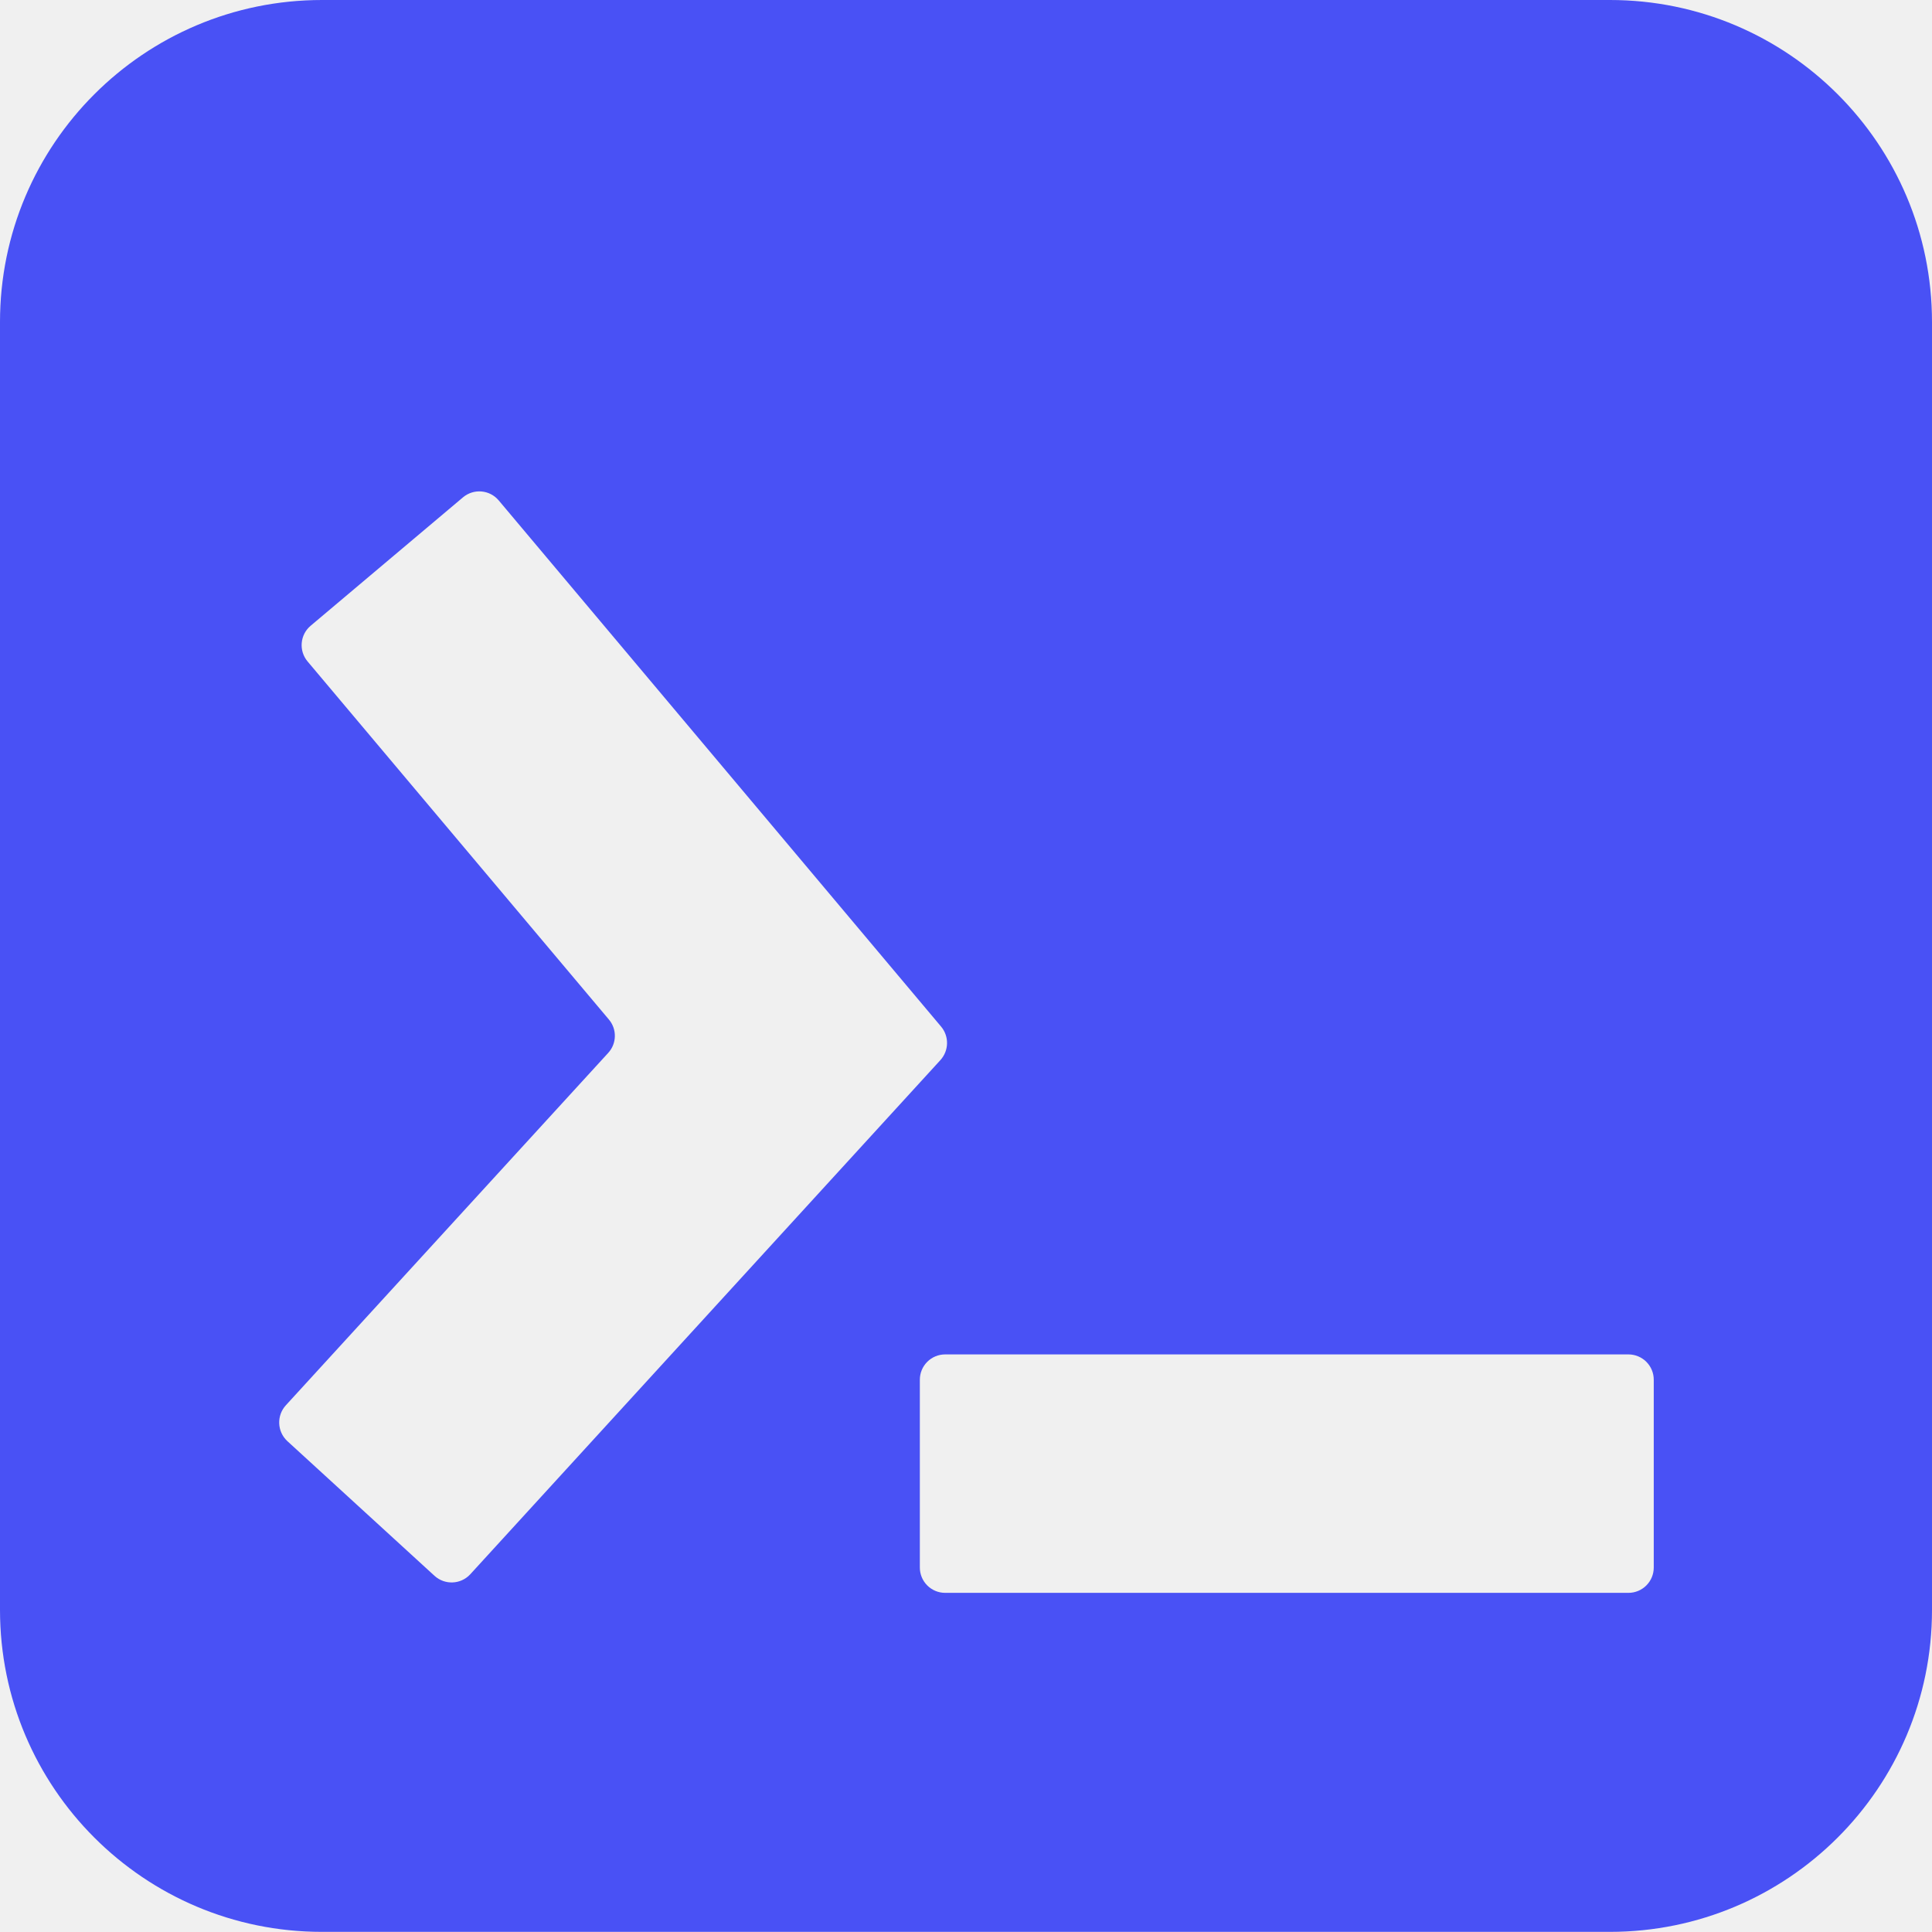
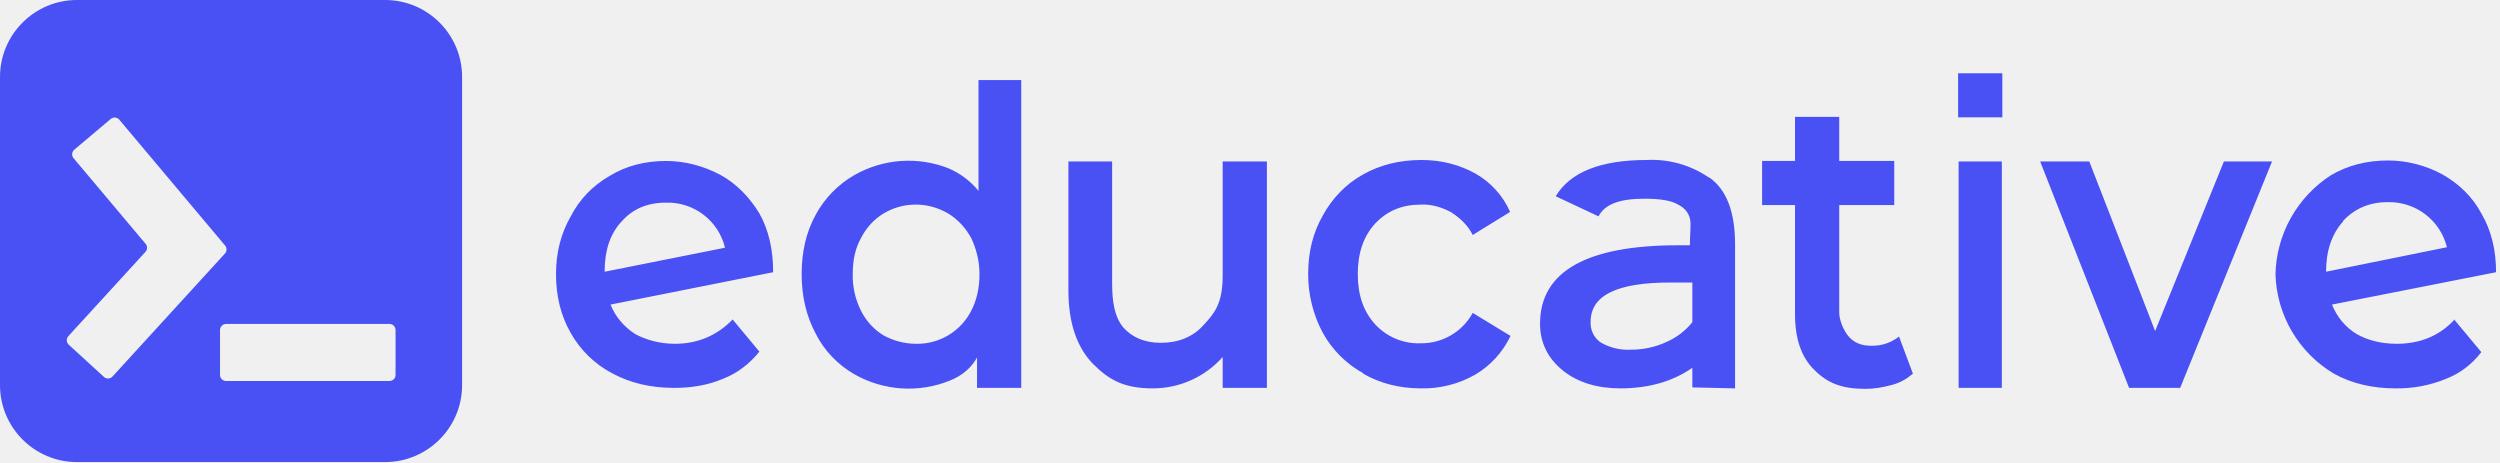
- <svg xmlns="http://www.w3.org/2000/svg" fill="#4951f5" class="EducativeBranding_logoMark__GjSoM" viewBox="0 0 100 100">
-   <path d="M83.333 0H16.667C7.46 0 0 7.461 0 16.667v66.659c0 9.206 7.461 16.667 16.66 16.667h66.666c9.206 0 16.674-7.454 16.674-16.66V16.667C100 7.46 92.539 0 83.333 0ZM22.486 81.56l-7.615-6.97a1.317 1.317 0 0 1-.073-1.855L31.479 54.5a1.307 1.307 0 0 0 .037-1.73L15.919 34.235a1.312 1.312 0 0 1 .161-1.847l7.887-6.648a1.312 1.312 0 0 1 1.847.162L48.71 53.136c.425.506.41 1.246-.037 1.737l-24.34 26.62a1.313 1.313 0 0 1-1.84.073l-.007-.007Zm63.112-.425a1.31 1.31 0 0 1-1.312 1.311H48.923a1.31 1.31 0 0 1-1.312-1.311v-9.719a1.31 1.31 0 0 1 1.312-1.312h35.363a1.31 1.31 0 0 1 1.312 1.312v9.719Z" />
+ <svg xmlns="http://www.w3.org/2000/svg" width="541" height="100" viewBox="0 0 541 100" fill="none">
+   <g clip-path="url(#clip0_3016_11)">
+     <path d="M83.333 0H16.667C7.46 0 0 7.461 0 16.667V83.326C0 92.532 7.461 99.993 16.66 99.993H83.326C92.532 99.993 100 92.539 100 83.333V16.667C100 7.46 92.539 0 83.333 0ZM22.486 81.56L14.871 74.59C14.616 74.353 14.466 74.025 14.452 73.678C14.438 73.33 14.563 72.991 14.798 72.735L31.479 54.5C31.695 54.266 31.818 53.961 31.825 53.642C31.832 53.323 31.722 53.013 31.516 52.77L15.919 34.235C15.696 33.969 15.587 33.624 15.617 33.278C15.648 32.932 15.814 32.612 16.08 32.388L23.967 25.74C24.233 25.517 24.578 25.409 24.924 25.439C25.27 25.469 25.59 25.636 25.814 25.902L48.71 53.136C49.135 53.642 49.12 54.382 48.673 54.873L24.333 81.493C24.097 81.744 23.772 81.892 23.428 81.906C23.084 81.92 22.748 81.798 22.493 81.566L22.486 81.56ZM85.598 81.135C85.598 81.307 85.564 81.478 85.498 81.637C85.433 81.796 85.336 81.941 85.214 82.063C85.092 82.184 84.947 82.281 84.788 82.347C84.629 82.412 84.458 82.446 84.286 82.446H48.923C48.751 82.446 48.58 82.412 48.421 82.347C48.262 82.281 48.117 82.184 47.995 82.063C47.873 81.941 47.776 81.796 47.711 81.637C47.645 81.478 47.611 81.307 47.611 81.135V71.416C47.611 71.244 47.645 71.073 47.71 70.914C47.776 70.754 47.873 70.61 47.995 70.488C48.117 70.366 48.261 70.269 48.421 70.203C48.58 70.138 48.751 70.104 48.923 70.104H84.286C84.458 70.104 84.629 70.138 84.788 70.203C84.948 70.269 85.092 70.366 85.214 70.488C85.336 70.61 85.433 70.754 85.499 70.914C85.564 71.073 85.598 71.244 85.598 71.416V81.135Z" fill="#4951F5" />
+   </g>
+   <g clip-path="url(#clip1_3016_11)">
+     <path d="M158.592 69.197L164.333 76.091C162.206 78.742 159.548 80.758 156.572 81.924C153.382 83.303 149.768 83.939 145.94 83.939C140.731 83.939 136.372 82.879 132.439 80.758C128.687 78.774 125.586 75.755 123.508 72.061C121.382 68.349 120.319 64.106 120.319 59.333C120.319 54.667 121.382 50.53 123.508 46.818C125.422 43.106 128.292 40.136 132.013 38.015C135.522 35.894 139.562 34.833 144.133 34.833C148.173 34.833 152.213 35.894 155.828 37.803C159.336 39.712 162.206 42.682 164.333 46.182C166.353 49.788 167.309 54.03 167.309 58.909L132.12 65.909C133.183 68.561 134.99 70.682 137.435 72.273C139.774 73.546 142.751 74.394 146.047 74.394C151.043 74.394 155.19 72.591 158.592 69.091V69.197ZM134.459 47.985C132.013 50.636 130.844 54.242 130.844 58.697V58.803L156.891 53.606C156.209 50.766 154.569 48.247 152.246 46.471C149.923 44.694 147.059 43.768 144.133 43.849C140.093 43.849 136.904 45.227 134.565 47.879L134.459 47.985ZM211.429 77.258V83.939H220.997V17.333H211.748V41.303C210.013 39.178 207.788 37.504 205.263 36.424C201.967 35.127 198.421 34.587 194.887 34.844C191.354 35.102 187.923 36.149 184.851 37.909C181.343 39.924 178.472 42.894 176.559 46.394C174.432 50.212 173.476 54.561 173.476 59.333C173.476 64.212 174.539 68.561 176.559 72.273C178.366 75.879 181.343 78.954 184.851 80.97C187.975 82.755 191.465 83.806 195.057 84.045C198.649 84.284 202.248 83.704 205.582 82.349C208.24 81.288 210.366 79.485 211.536 77.151L211.429 77.258ZM198.246 74.394C195.801 74.394 193.356 73.758 191.23 72.591C189.104 71.318 187.403 69.409 186.339 67.288C185.094 64.824 184.473 62.092 184.532 59.333C184.532 56.364 185.064 53.712 186.339 51.485C187.403 49.364 189.104 47.455 191.23 46.182C195.482 43.636 200.798 43.636 205.157 46.182C207.283 47.455 208.984 49.364 210.154 51.485C211.217 53.712 211.961 56.364 211.961 59.333C211.961 62.409 211.323 65.061 210.154 67.288C209.029 69.484 207.304 71.317 205.177 72.575C203.051 73.833 200.611 74.463 198.14 74.394H198.246ZM274.154 34.833V83.939H264.586V77.258C262.693 79.389 260.369 81.096 257.767 82.266C255.165 83.436 252.344 84.042 249.489 84.045C243.217 84.045 240.028 82.242 236.519 78.742C233.011 75.136 231.204 69.833 231.204 62.833V34.939H240.665V61.349C240.665 65.591 241.303 68.773 243.111 70.894C245.024 73.015 247.682 74.182 251.19 74.182C255.018 74.182 258.101 72.909 260.333 70.47C262.672 67.924 264.586 65.909 264.586 59.651V34.939H274.154V34.833ZM294.991 80.758C291.325 78.732 288.304 75.718 286.274 72.061C284.147 68.136 283.084 63.682 283.084 59.333C283.084 54.455 284.147 50.318 286.274 46.606C288.294 42.894 291.27 39.818 294.885 37.803C298.606 35.682 302.859 34.621 307.643 34.621C312.002 34.621 315.935 35.682 319.337 37.591C322.527 39.394 325.291 42.364 326.779 45.864L318.699 50.849C317.636 48.727 315.935 47.136 313.915 45.864C311.895 44.803 309.663 44.167 307.536 44.273C303.496 44.273 300.307 45.545 297.649 48.303C295.098 51.061 293.822 54.667 293.822 59.333C293.822 63.894 295.098 67.5 297.649 70.258C298.896 71.588 300.414 72.637 302.101 73.332C303.788 74.028 305.606 74.353 307.43 74.288C309.73 74.317 311.995 73.721 313.981 72.562C315.966 71.403 317.598 69.727 318.699 67.712L326.885 72.697C325.184 76.197 322.633 79.061 319.231 81.076C315.674 83.103 311.632 84.129 307.536 84.045C302.859 84.045 298.712 82.985 294.991 80.864V80.758ZM410.979 72.803C409.263 74.171 407.115 74.886 404.919 74.818C402.793 74.818 401.305 74.182 400.135 72.909C399.072 71.742 398.009 69.409 398.009 67.606V44.379H409.916V34.833H398.009V25.288H388.441V34.833H381.318V44.379H388.441V68.03C388.441 73.333 389.823 77.364 392.693 80.121C395.457 82.879 398.54 84.151 403.643 84.151C405.557 84.151 407.471 83.833 409.384 83.303C411.085 82.879 412.574 82.03 413.956 80.864L410.979 72.909V72.803ZM423.843 34.939H433.199V83.939H423.843V34.939ZM491.671 34.939L471.79 83.939H460.734L441.491 34.939H452.122L466.368 71.636L481.252 34.939H491.564H491.671ZM531.219 69.303L536.96 76.197C534.94 78.849 532.282 80.864 529.199 82.03C525.79 83.408 522.14 84.093 518.462 84.045C513.359 84.045 508.893 82.985 505.066 80.864C501.309 78.63 498.179 75.485 495.967 71.72C493.755 67.956 492.533 63.695 492.415 59.333C492.511 55.055 493.656 50.865 495.75 47.13C497.845 43.396 500.824 40.23 504.428 37.909C508.043 35.788 512.189 34.727 516.761 34.727C520.801 34.727 524.947 35.788 528.455 37.697C532.07 39.712 535.046 42.576 536.96 46.182C539.086 49.788 540.15 54.03 540.15 58.909L504.641 65.909C505.704 68.561 507.511 70.788 509.957 72.273C512.402 73.651 515.272 74.394 518.674 74.394C523.671 74.394 527.923 72.697 531.219 69.091V69.303ZM507.086 47.879C504.641 50.53 503.365 54.242 503.365 58.697V58.803L529.518 53.5C528.819 50.67 527.174 48.162 524.855 46.388C522.537 44.615 519.682 43.682 516.761 43.742C512.721 43.742 509.531 45.121 506.98 47.879H507.086ZM433.305 15.848H423.737V25.394H433.305V15.848ZM369.836 38.439C365.88 35.716 361.134 34.374 356.334 34.621C346.341 34.621 339.749 37.273 336.666 42.47L345.915 46.818C347.297 44.167 350.487 43 355.909 43C359.311 43 361.756 43.424 363.138 44.273C364.627 45.015 365.371 46.076 365.69 47.242C366.009 48.515 365.69 50.424 365.69 53.076H363.138C343.258 53.076 333.264 58.803 333.264 70.046C333.264 74.182 334.965 77.576 338.261 80.227C341.45 82.773 345.703 84.045 350.593 84.045C356.759 84.045 361.969 82.561 366.221 79.591V83.833L375.47 84.045V52.864C375.47 45.758 373.557 40.985 369.942 38.439H369.836ZM366.221 69.727C364.747 71.564 362.851 73.019 360.693 73.97C358.297 75.087 355.684 75.667 353.038 75.667C350.696 75.819 348.363 75.264 346.341 74.076C345.637 73.574 345.072 72.902 344.7 72.123C344.329 71.343 344.161 70.483 344.214 69.621C344.214 63.894 349.955 61.136 361.437 61.136H366.221V69.727Z" fill="#4951F5" />
+   </g>
+   <defs>
+     <clipPath id="clip0_3016_11">
+       <rect width="100" height="100" fill="white" />
+     </clipPath>
+     <clipPath id="clip1_3016_11">
+       <rect width="421" height="70" fill="white" transform="translate(120 15)" />
+     </clipPath>
+   </defs>
</svg>
